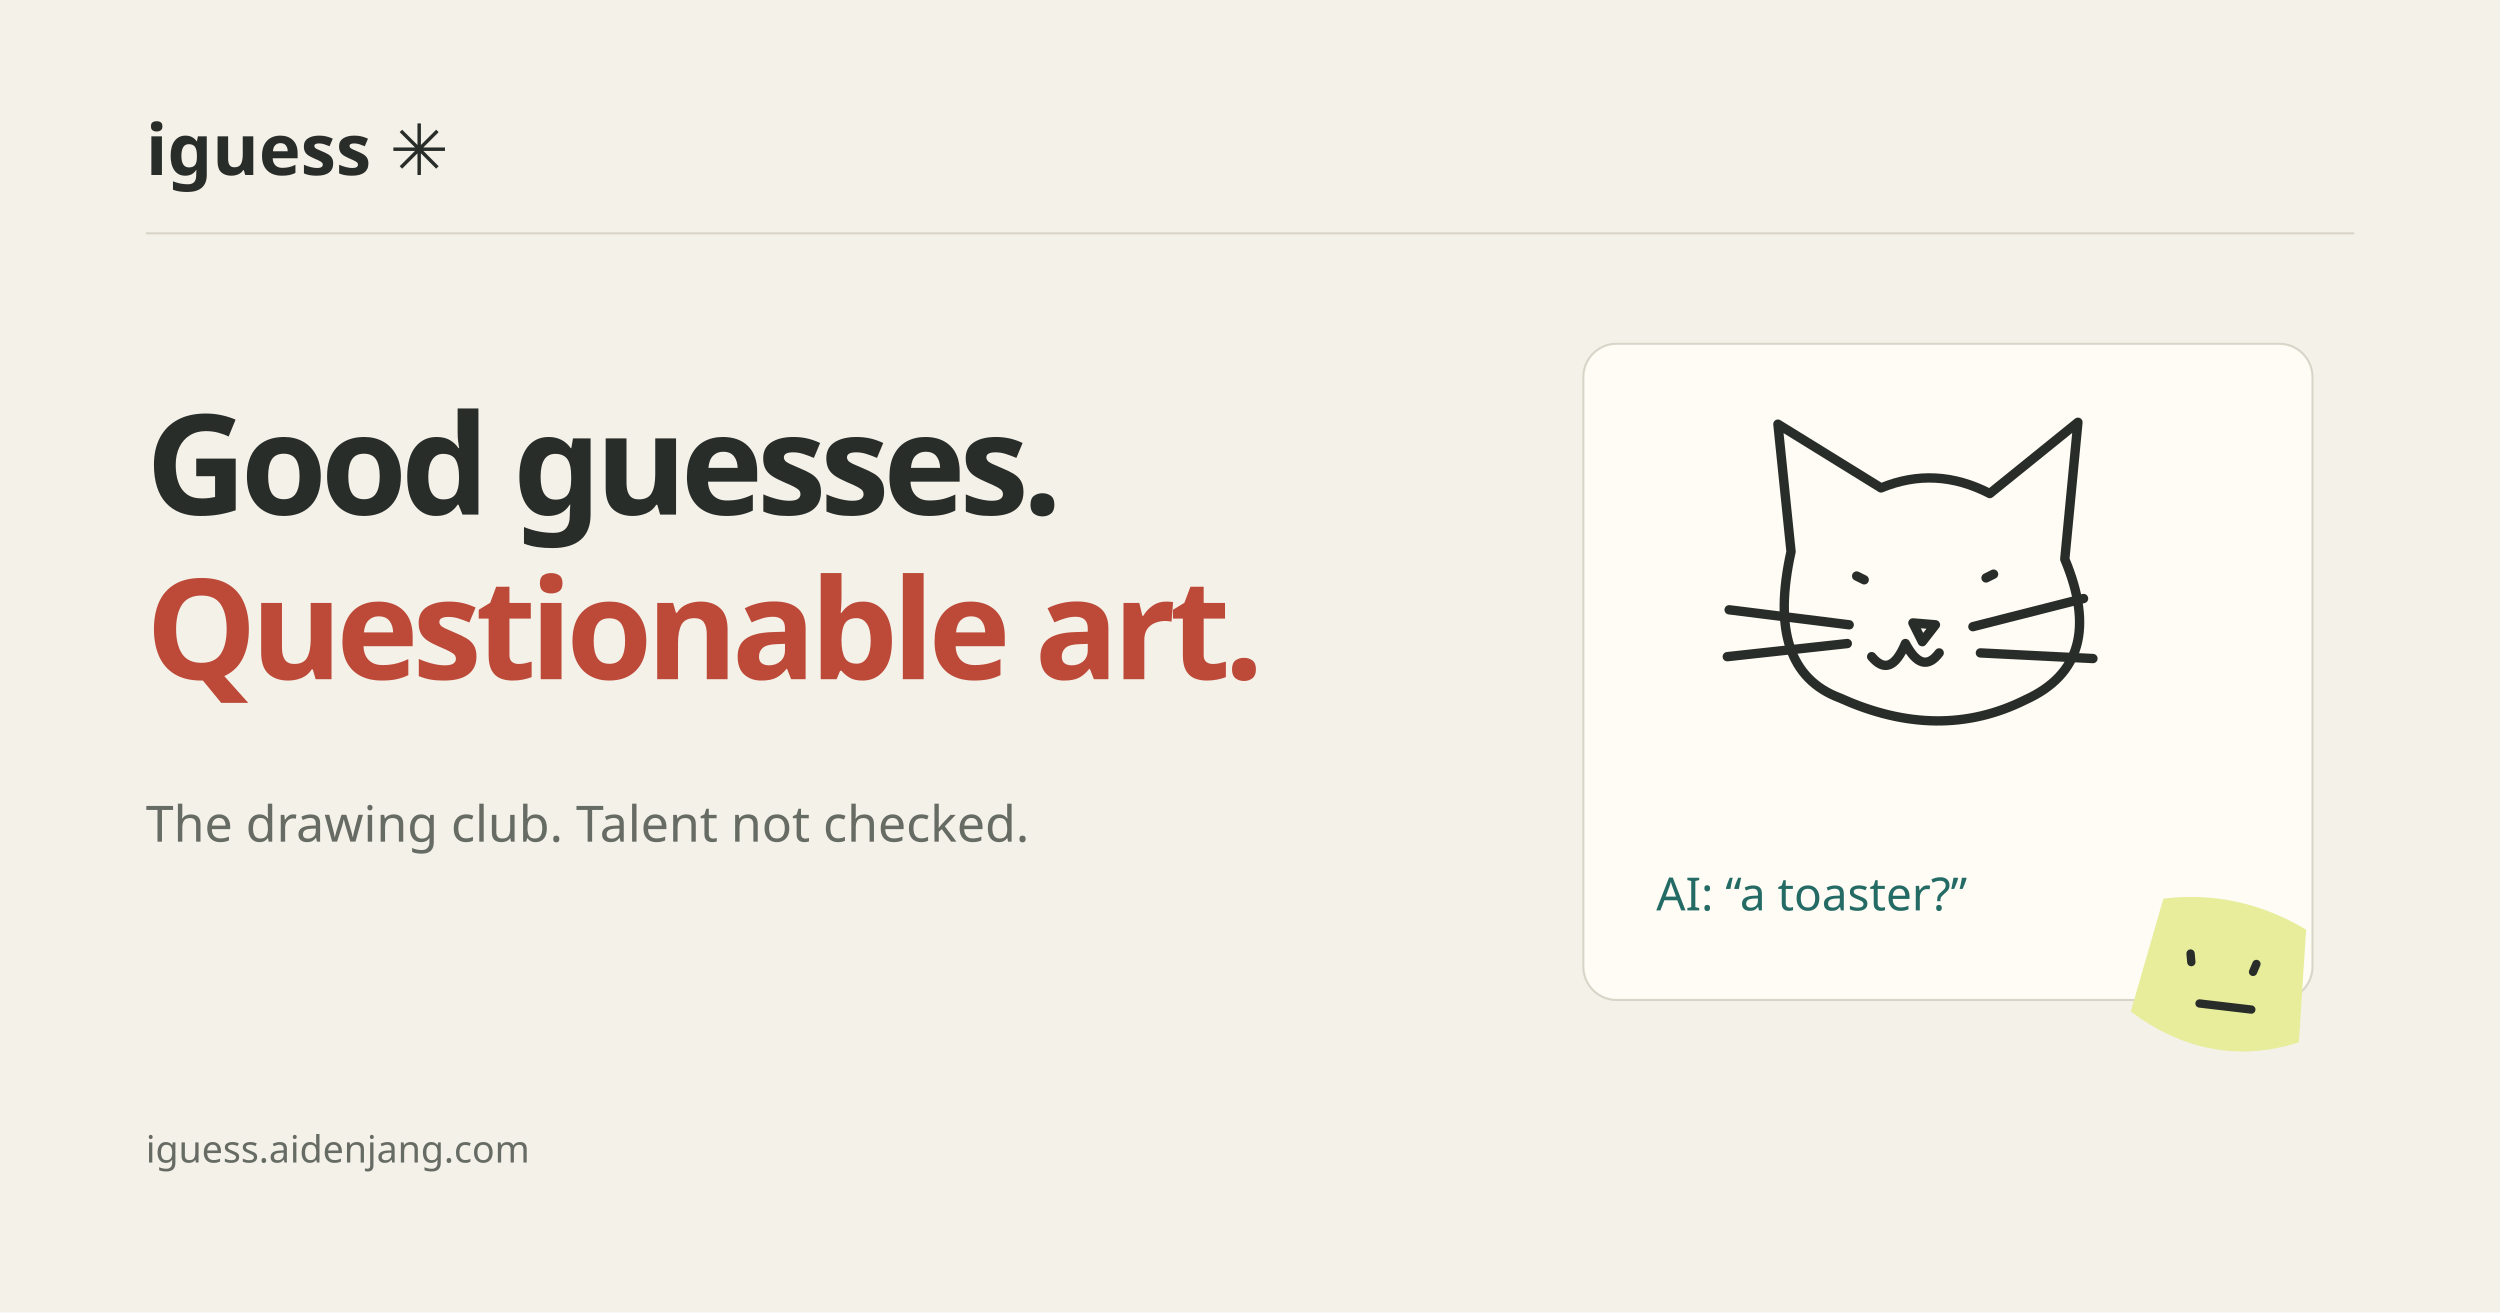
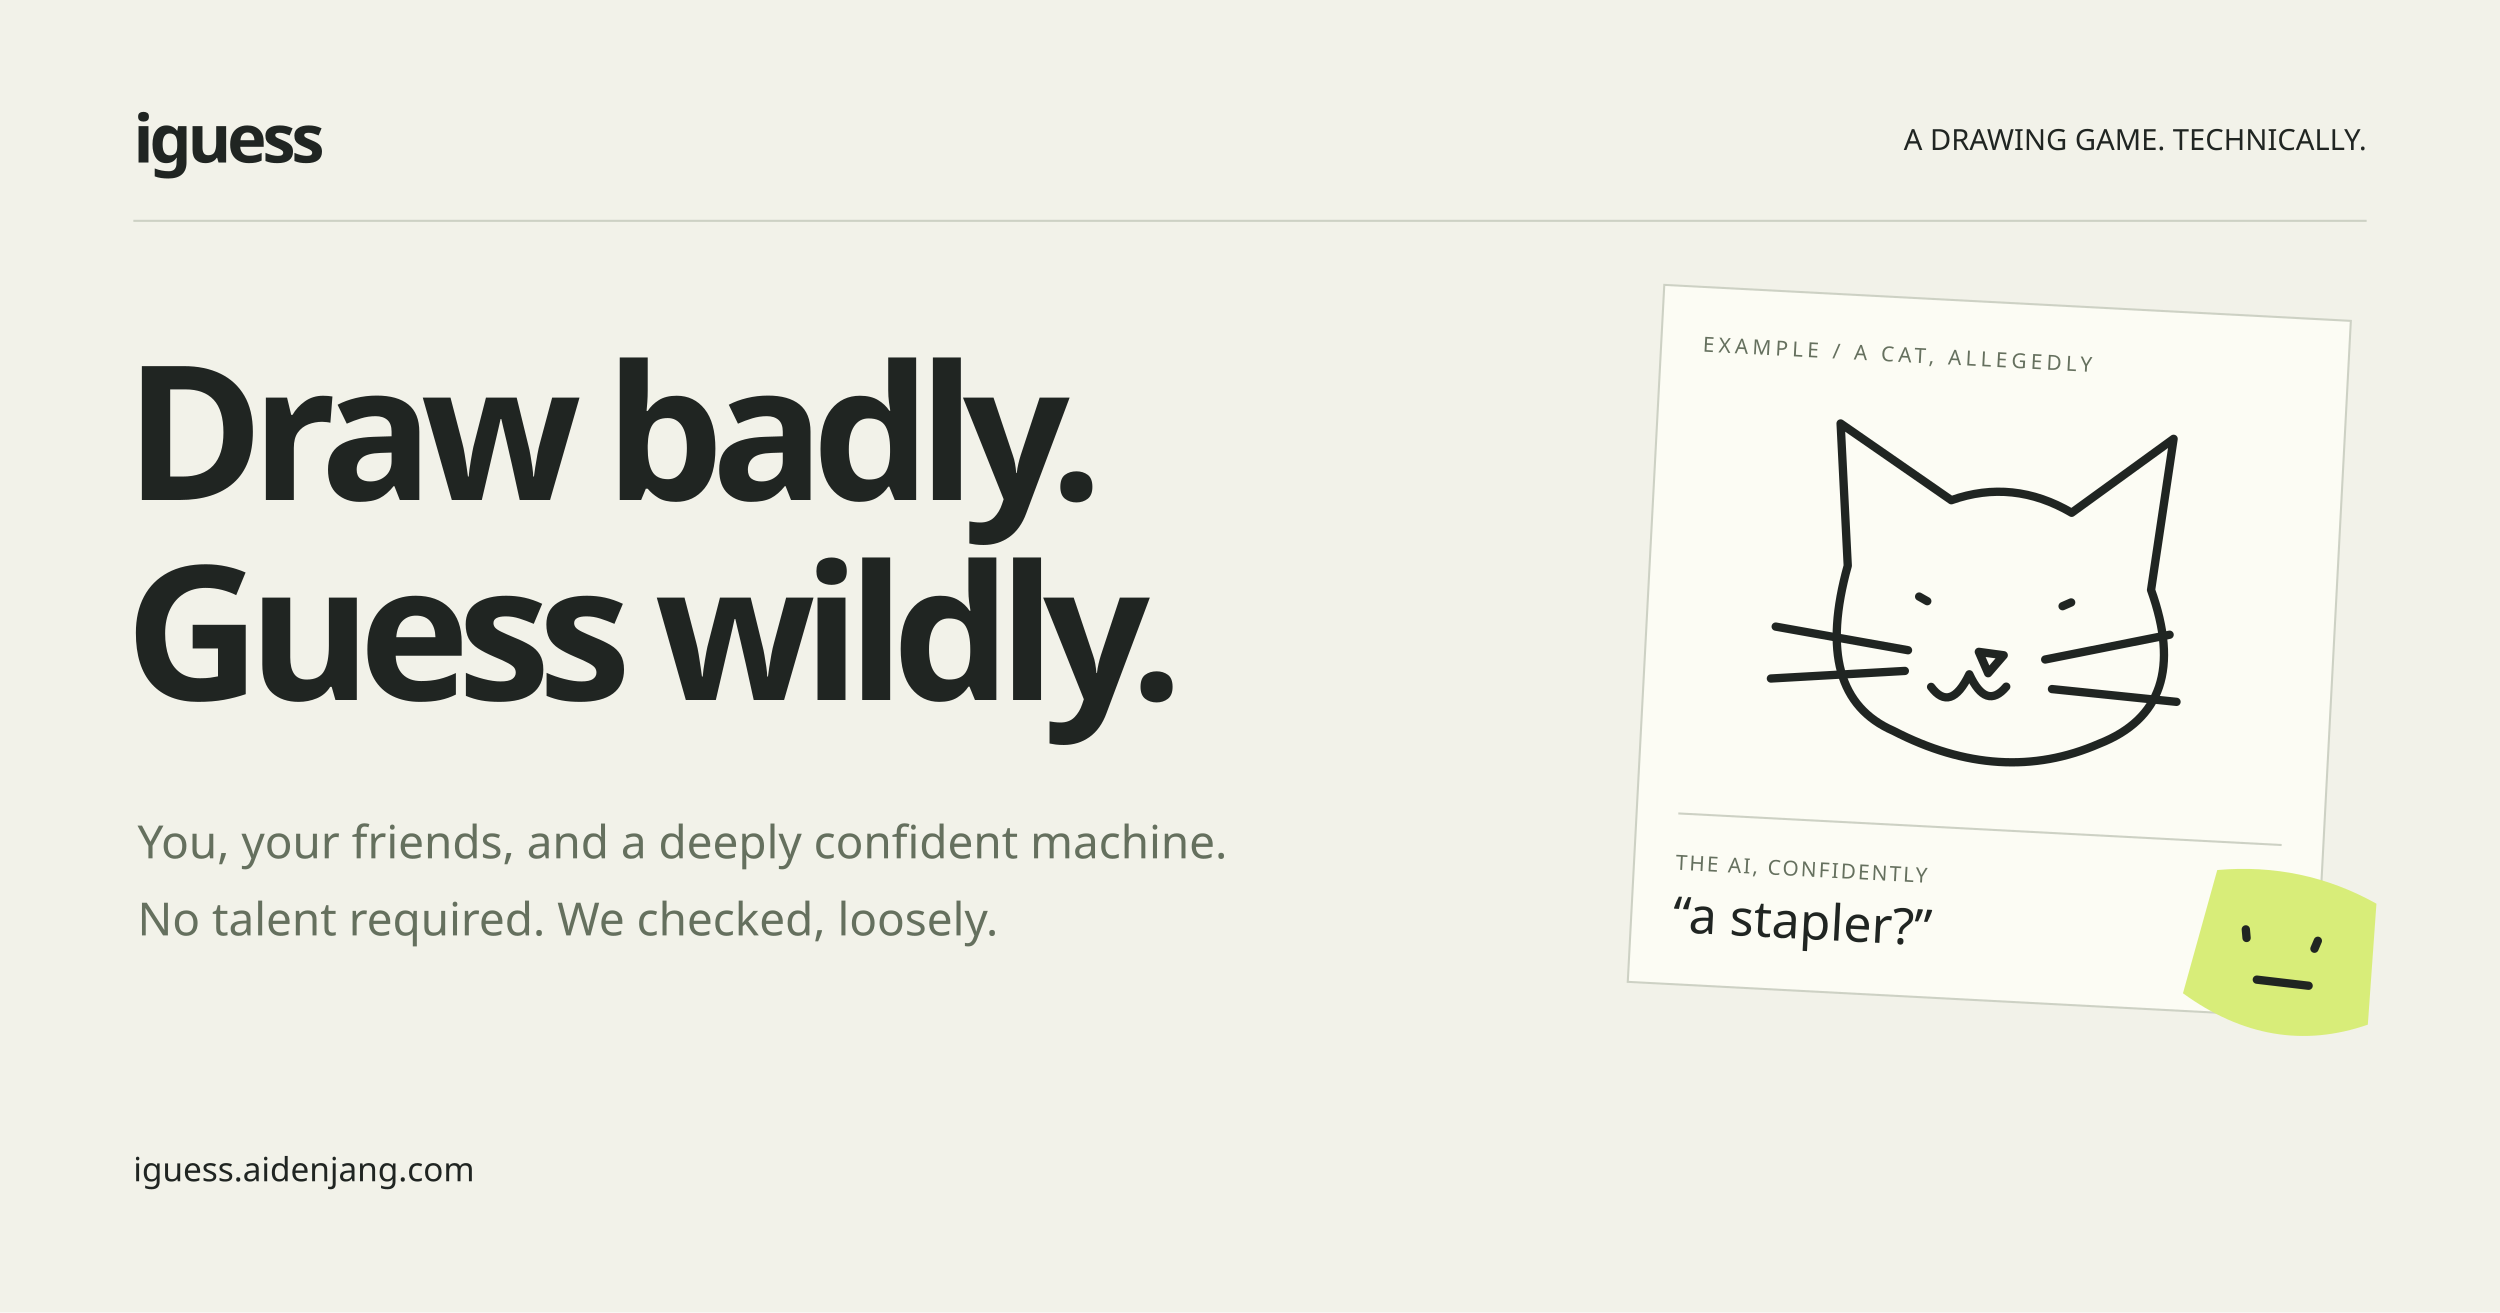
<svg xmlns="http://www.w3.org/2000/svg" width="1200" height="630" viewBox="0 0 1200 630">
-   <rect width="1200" height="630" fill="#f4f1e9" />
-   <text x="70" y="84" font-family="sans-serif" font-size="34" font-weight="700" fill="#292d29">iguess ✳</text>
-   <path d="M70 112h1060" stroke="#d9d4c8" />
-   <text x="70" y="247" font-family="sans-serif" font-size="67" font-weight="700" letter-spacing="-3" fill="#292d29">Good guesses.</text>
-   <text x="70" y="326" font-family="sans-serif" font-size="67" font-weight="700" letter-spacing="-3" fill="#bd4938">Questionable art.</text>
-   <text x="70" y="404" font-family="sans-serif" font-size="24" fill="#666b63">The drawing club. Talent not checked.</text>
-   <rect x="760" y="165" width="350" height="315" rx="16" fill="#fffcf5" stroke="#d9d4c8" />
-   <g transform="translate(740 164) scale(.9)" fill="none" stroke="#292d29" stroke-width="5" stroke-linecap="round" stroke-linejoin="round">
-     <path d="m133 112-7-68 55 34q29-12 58 3l47-38-7 73q23 55-21 75-46 23-99-1-40-15-26-78Z" />
-     <path d="m168 125 4 2m65-1 4-2m-43 26 12 1-7 9Zm-34 1-64-8m63 18-64 7m131-16 59-15m-55 29 60 3m-100-8q-8 19-18 7m18-7q9 17 18 5" />
+   <rect width="1200" height="630" fill="#f2f2e9" />
+   <g fill="#202522" font-family="sans-serif">
+     <text x="64" y="78" font-size="32" font-weight="700" letter-spacing="-2">iguess</text>
+     <text x="1136" y="72" font-size="14" text-anchor="end">A DRAWING GAME. TECHNICALLY.</text>
+     <path d="M64 106h1072" stroke="#cdd1c4" />
+     <text x="60" y="240" font-size="90" font-weight="700" letter-spacing="-6">Draw badly.</text>
+     <text x="60" y="336" font-size="90" font-weight="700" letter-spacing="-6">Guess wildly.</text>
+     <text x="66" y="412" font-size="22" fill="#65705e">You, your friends, and a deeply confident machine.</text>
+     <text x="66" y="449" font-size="22" fill="#65705e">No talent required. We checked, loosely.</text>
+     <text x="64" y="567" font-size="16">iguess.aidenjang.com</text>
  </g>
-   <text x="795" y="437" font-family="sans-serif" font-size="22" fill="#236b64">AI: “a toaster?”</text>
-   <g transform="translate(1060 455) rotate(9)">
-     <path d="M-25-20Q10-30 45-16L50 38Q10 58-32 36Z" fill="#e7ed9b" />
-     <path d="m-8 4 1 4m31-4-1 4m-23 19 25-1" fill="none" stroke="#292d29" stroke-width="4" stroke-linecap="round" />
+   <g transform="translate(790 145) rotate(3 162 165)">
+     <rect width="330" height="335" fill="#fcfcf4" stroke="#cdd1c4" />
+     <text x="20" y="31" font-family="sans-serif" font-size="10" letter-spacing="2" fill="#65705e">EXAMPLE / A CAT, ALLEGEDLY</text>
+     <g transform="translate(-38 18)" fill="none" stroke="#202522" stroke-width="4" stroke-linecap="round" stroke-linejoin="round">
+       <path d="m133 112-7-68 55 34q29-12 58 3l47-38-7 73q23 55-21 75-46 23-99-1-40-15-26-78Z" />
+       <path d="m168 125 4 2m65-1 4-2m-43 26 12 1-7 9Zm-34 1-64-8m63 18-64 7m131-16 59-15m-55 29 60 3m-100-8q-8 19-18 7m18-7q9 17 18 5" />
+     </g>
+     <path d="M20 253h290" stroke="#cdd1c4" />
+     <text x="20" y="280" font-family="sans-serif" font-size="10" letter-spacing="1" fill="#65705e">THE AI, CONFIDENTLY</text>
+     <text x="20" y="310" font-family="sans-serif" font-size="24" fill="#202522">“a stapler?”</text>
  </g>
-   <text x="70" y="558" font-family="sans-serif" font-size="18" fill="#666b63">iguess.aidenjang.com</text>
+   <g transform="translate(1090 447) rotate(9)">
+     <path d="M-30-25Q10-35 48-21L53 37Q10 60-37 36Z" fill="#d8ed79" />
+     <path d="m-12 1 1 4m34-4-1 4m-25 19 25-1" fill="none" stroke="#202522" stroke-width="4" stroke-linecap="round" />
+   </g>
</svg>
